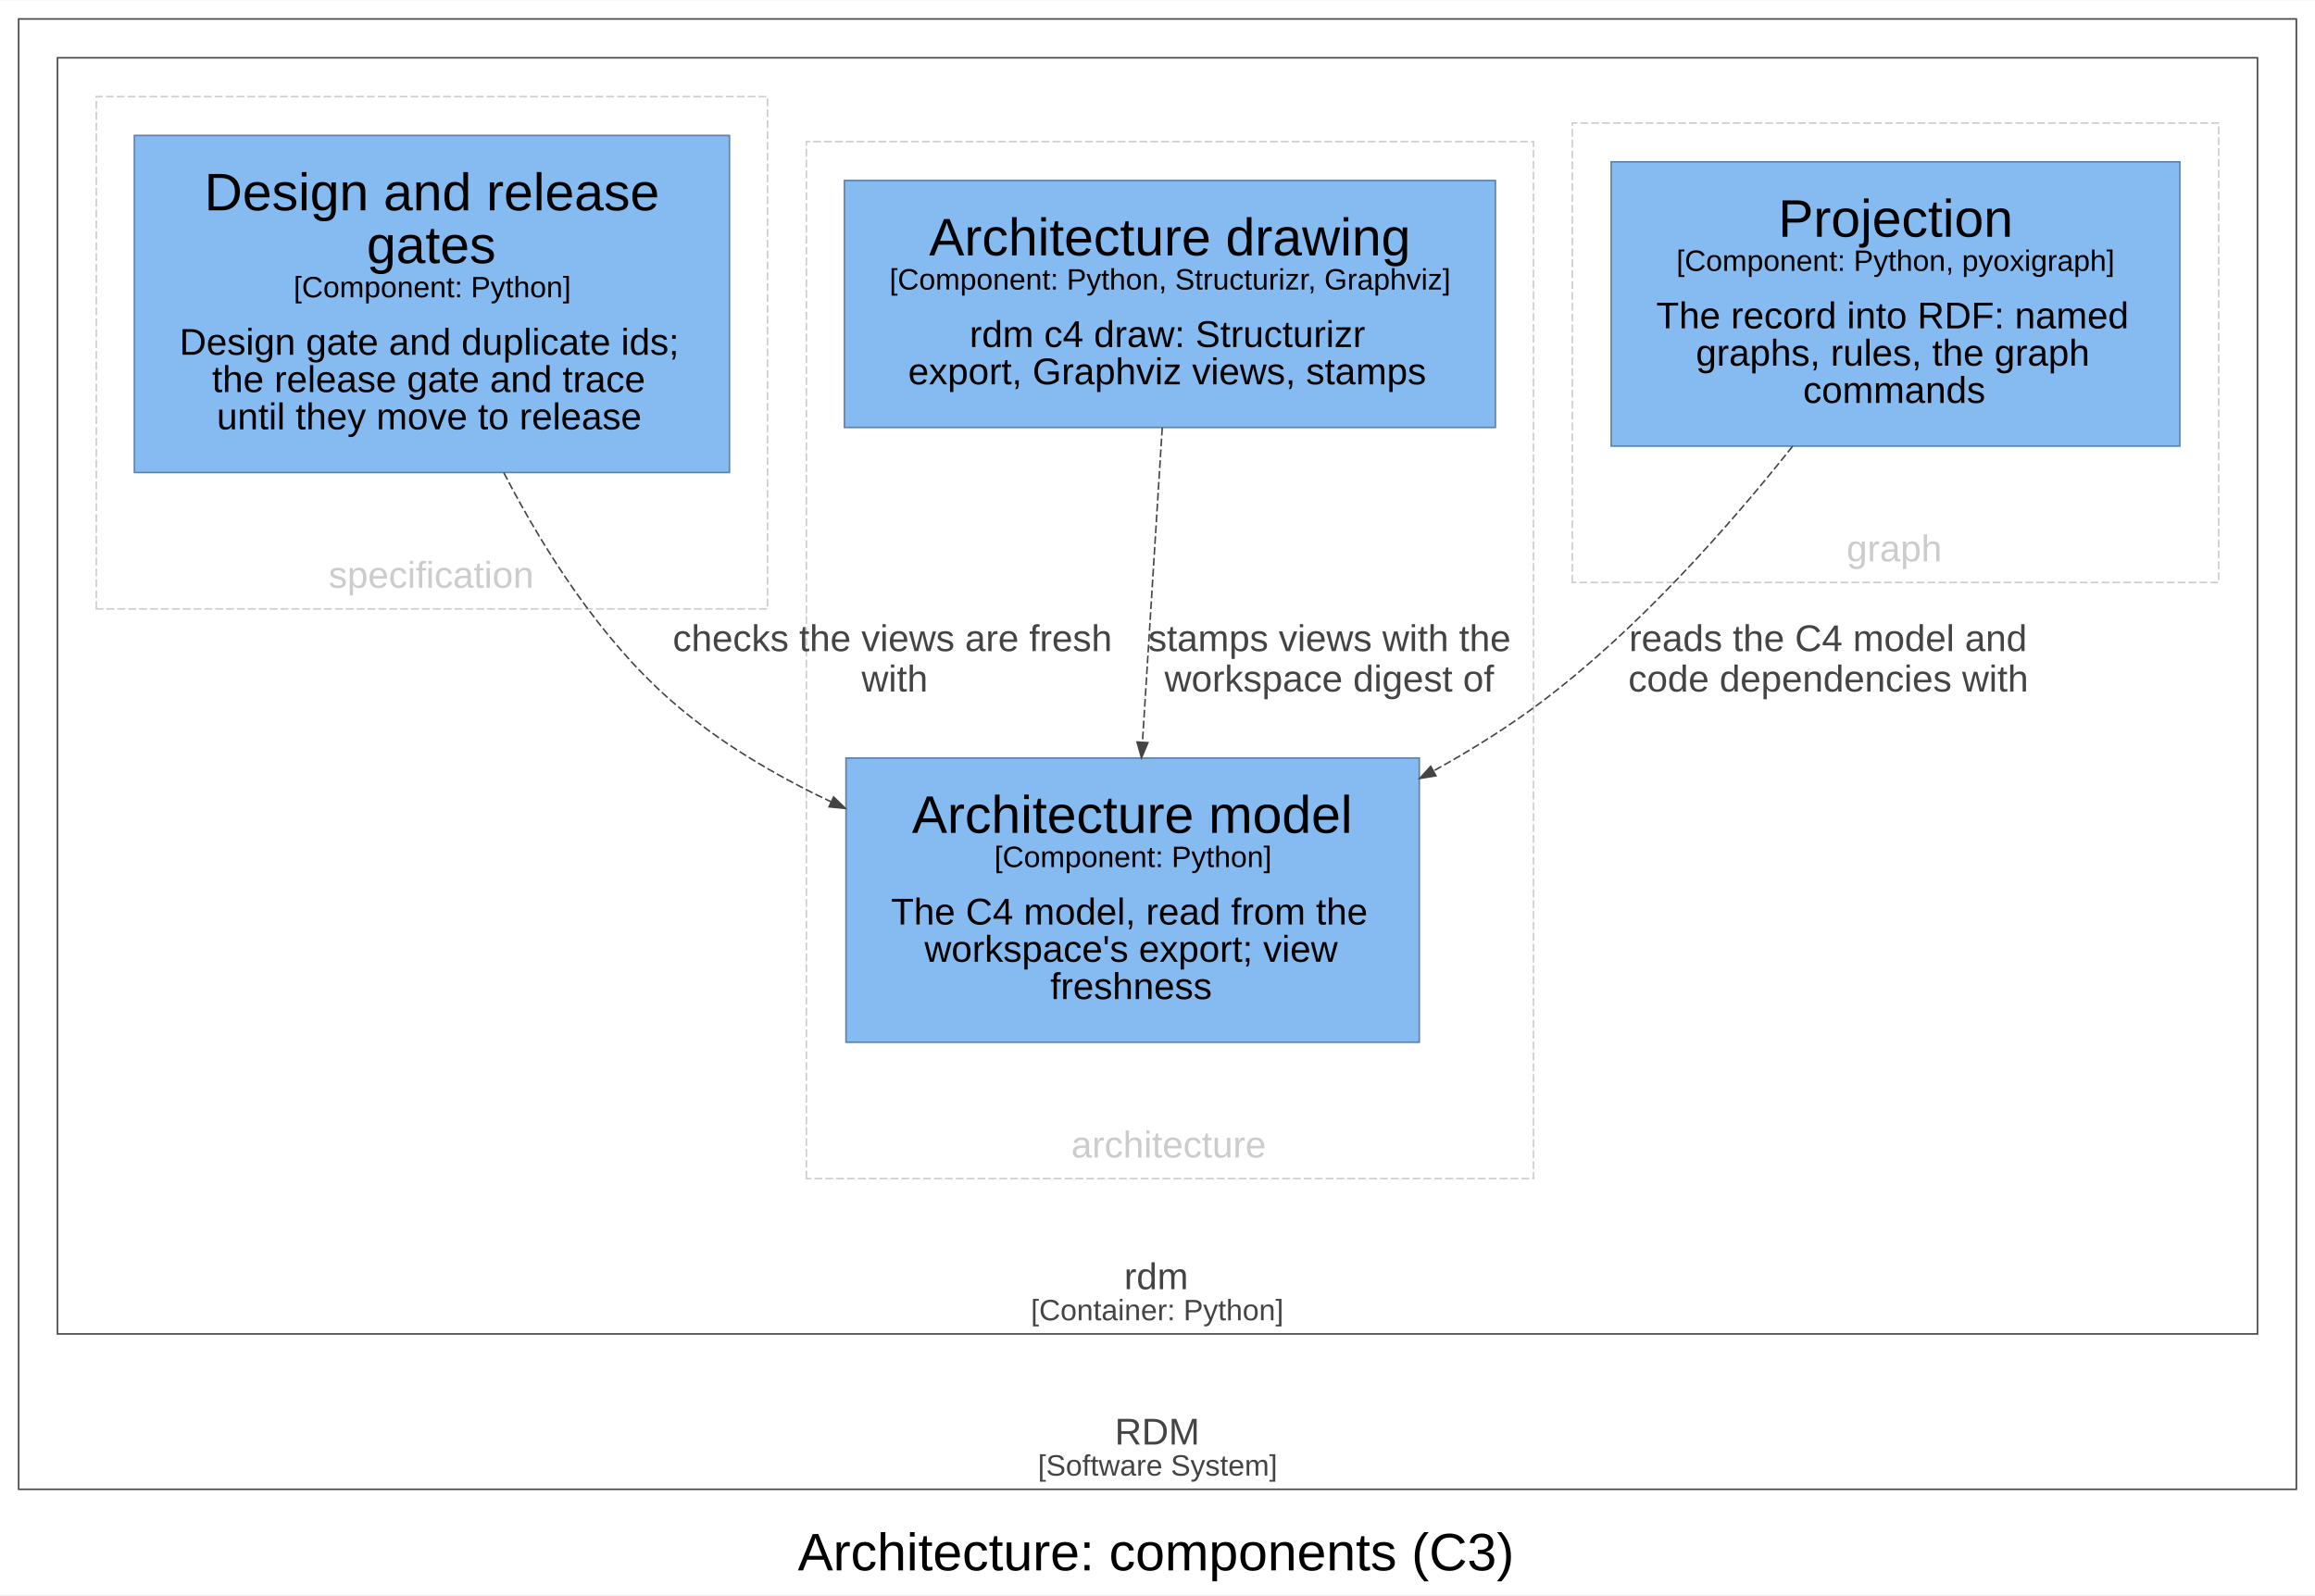
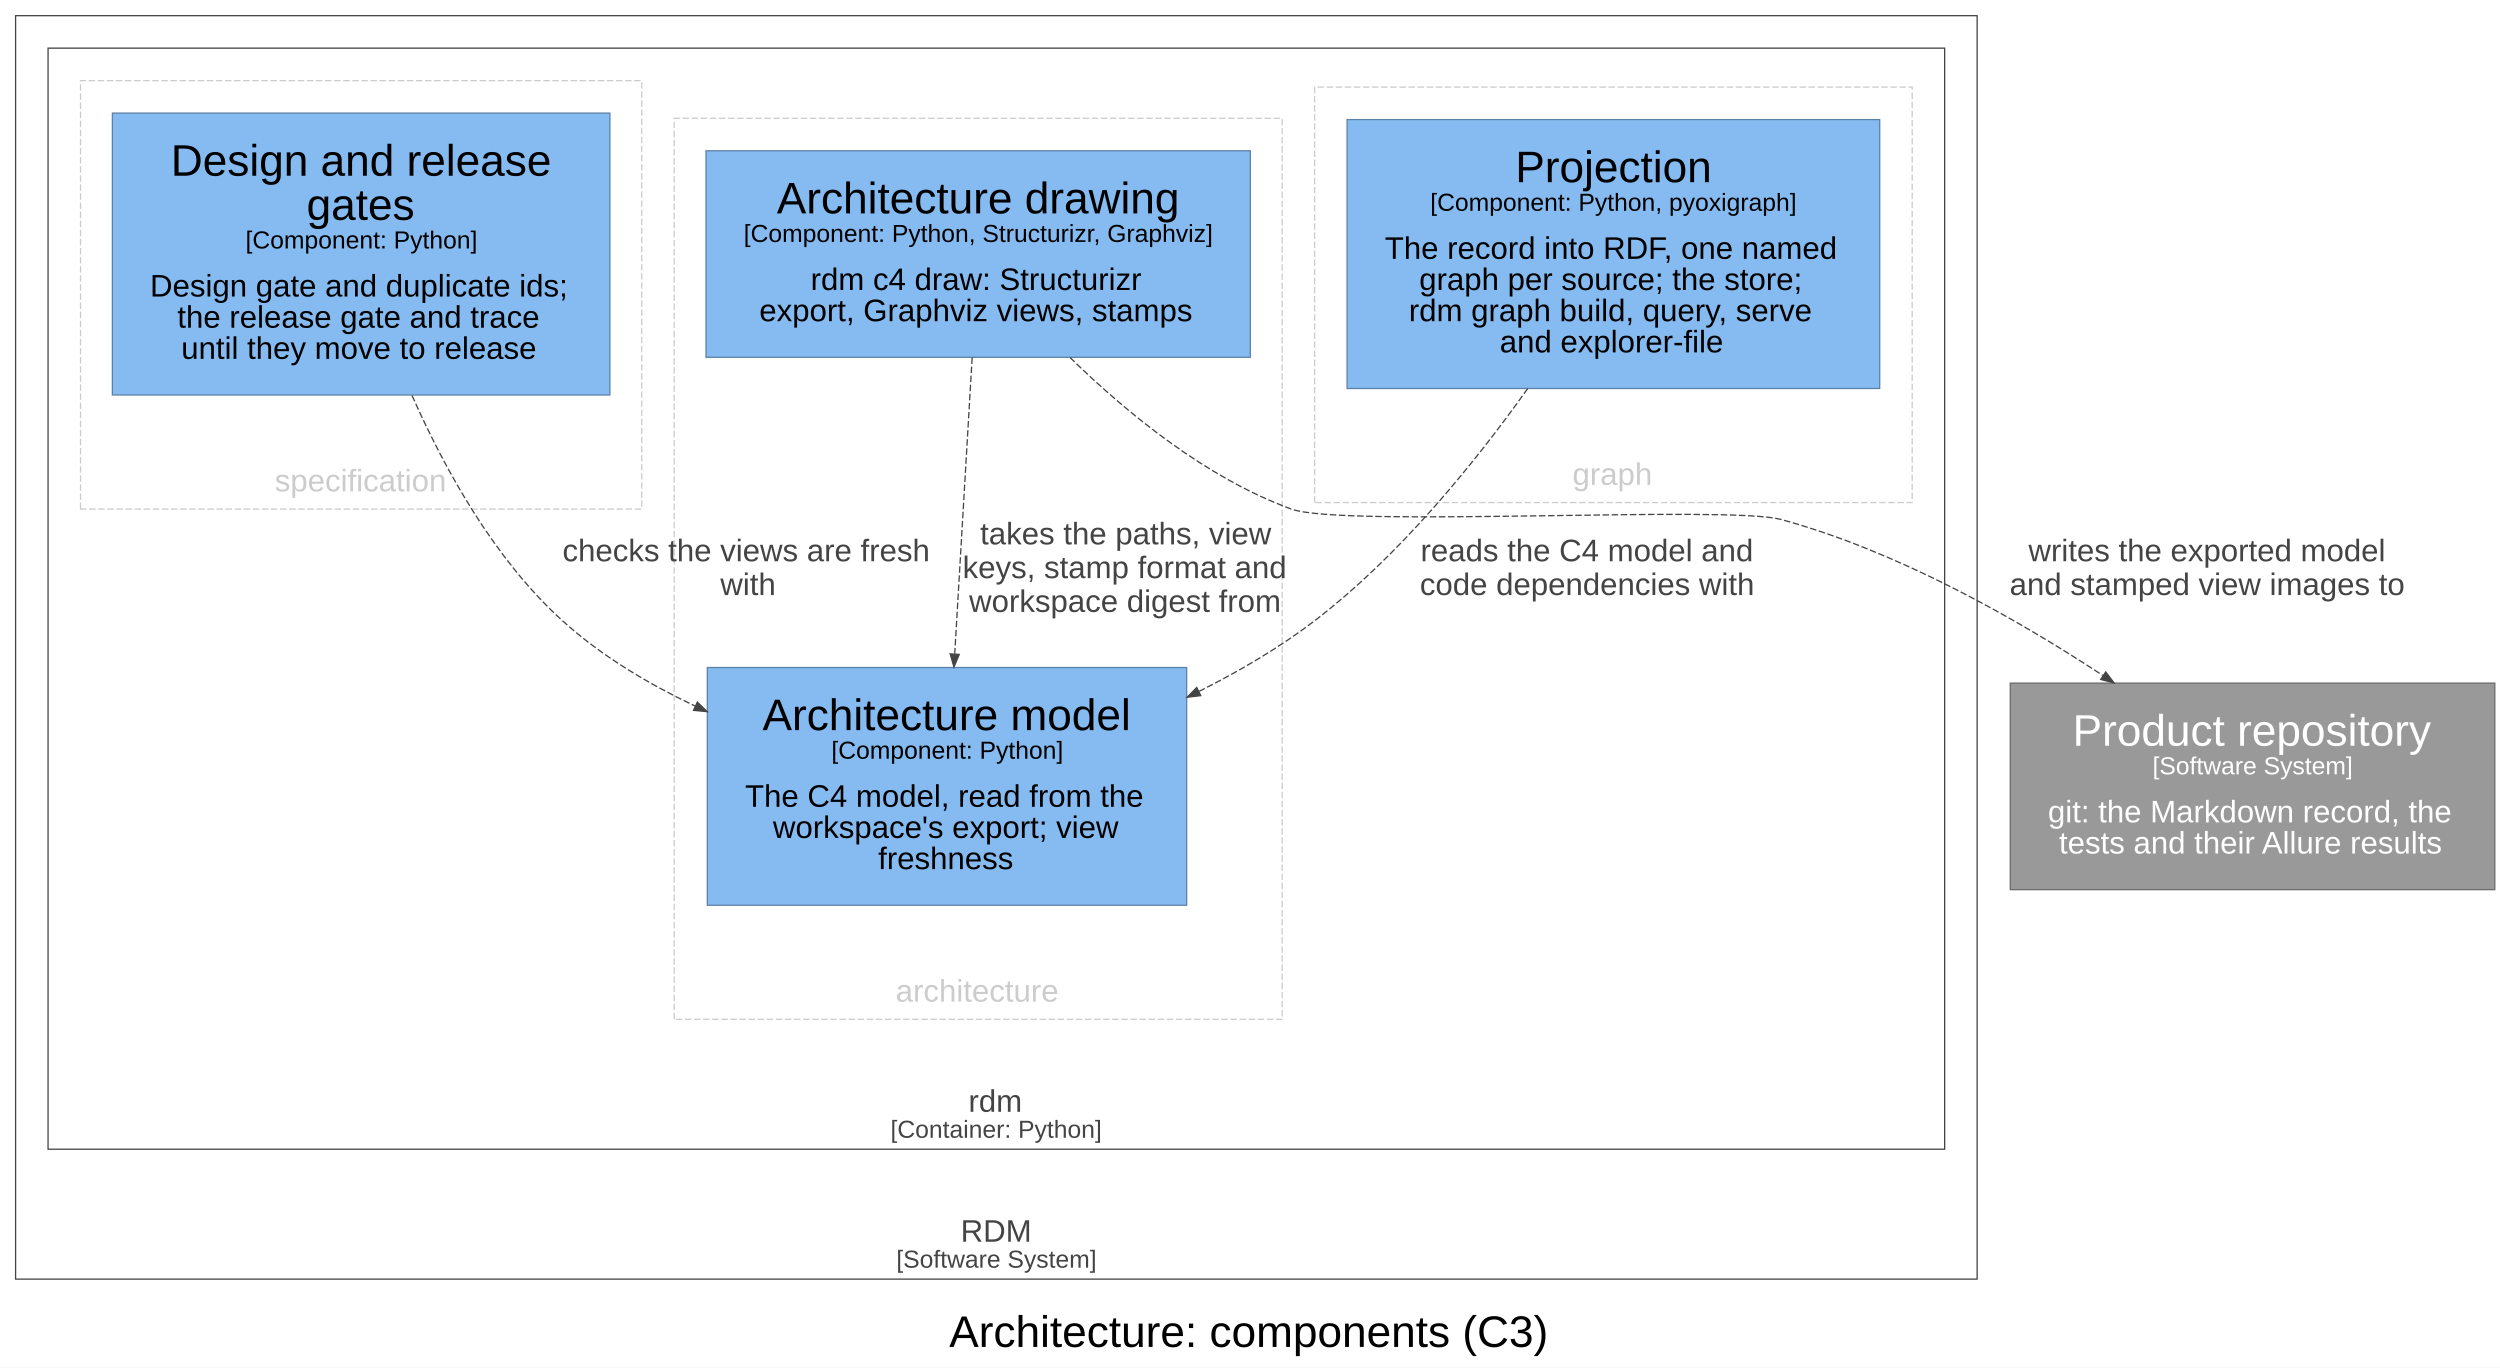
- <svg xmlns="http://www.w3.org/2000/svg" width="1490pt" height="1027pt" viewBox="0.00 0.00 1490.00 1026.60">
-   <g id="graph0" class="graph" transform="scale(1 1) rotate(0) translate(4 1022.6)">
-     <polygon fill="white" stroke="transparent" points="-4,4 -4,-1022.6 1486,-1022.6 1486,4 -4,4" />
-     <text text-anchor="start" x="509.5" y="-11.8" font-family="Arial" font-size="34.00">Architecture: components (C3)</text>
+ <svg xmlns="http://www.w3.org/2000/svg" width="1925pt" height="1053pt" viewBox="0.00 0.00 1924.50 1052.60">
+   <g id="graph0" class="graph" transform="scale(1 1) rotate(0) translate(4 1048.6)">
+     <polygon fill="white" stroke="transparent" points="-4,4 -4,-1048.6 1920.5,-1048.6 1920.5,4 -4,4" />
+     <text text-anchor="start" x="726.75" y="-11.8" font-family="Arial" font-size="34.00">Architecture: components (C3)</text>
    <g id="clust1" class="cluster">
-       <polygon fill="none" stroke="#444444" points="8,-64 8,-1010.6 1474,-1010.6 1474,-64 8,-64" />
-       <text text-anchor="start" x="713.5" y="-92.8" font-family="Arial" font-size="24.00" fill="#444444">RDM</text>
-       <text text-anchor="start" x="664" y="-72.8" font-family="Arial" font-size="19.00" fill="#444444">[Software System]</text>
+       <polygon fill="none" stroke="#444444" points="8,-64 8,-1036.6 1518,-1036.6 1518,-64 8,-64" />
+       <text text-anchor="start" x="735.5" y="-92.8" font-family="Arial" font-size="24.00" fill="#444444">RDM</text>
+       <text text-anchor="start" x="686" y="-72.8" font-family="Arial" font-size="19.00" fill="#444444">[Software System]</text>
    </g>
    <g id="clust2" class="cluster">
-       <polygon fill="none" stroke="#444444" points="33,-164 33,-985.6 1449,-985.6 1449,-164 33,-164" />
-       <text text-anchor="start" x="719.5" y="-192.8" font-family="Arial" font-size="24.00" fill="#444444">rdm</text>
-       <text text-anchor="start" x="659.5" y="-172.8" font-family="Arial" font-size="19.00" fill="#444444">[Container: Python]</text>
+       <polygon fill="none" stroke="#444444" points="33,-164 33,-1011.6 1493,-1011.6 1493,-164 33,-164" />
+       <text text-anchor="start" x="741.5" y="-192.8" font-family="Arial" font-size="24.00" fill="#444444">rdm</text>
+       <text text-anchor="start" x="681.5" y="-172.8" font-family="Arial" font-size="19.00" fill="#444444">[Container: Python]</text>
    </g>
    <g id="clust3" class="cluster">
-       <polygon fill="none" stroke="#cccccc" stroke-dasharray="5,2" points="515,-264 515,-931.6 983,-931.6 983,-264 515,-264" />
+       <polygon fill="none" stroke="#cccccc" stroke-dasharray="5,2" points="515,-264 515,-957.6 983,-957.6 983,-264 515,-264" />
      <text text-anchor="start" x="685.5" y="-277.6" font-family="Arial" font-size="24.00" fill="#cccccc">architecture</text>
    </g>
    <g id="clust4" class="cluster">
-       <polygon fill="none" stroke="#cccccc" stroke-dasharray="5,2" points="1008,-647.8 1008,-943.6 1424,-943.6 1424,-647.8 1008,-647.8" />
-       <text text-anchor="start" x="1184.5" y="-661.4" font-family="Arial" font-size="24.00" fill="#cccccc">graph</text>
+       <polygon fill="none" stroke="#cccccc" stroke-dasharray="5,2" points="1008,-661.8 1008,-981.6 1468,-981.6 1468,-661.8 1008,-661.8" />
+       <text text-anchor="start" x="1206.5" y="-675.4" font-family="Arial" font-size="24.00" fill="#cccccc">graph</text>
    </g>
    <g id="clust5" class="cluster">
-       <polygon fill="none" stroke="#cccccc" stroke-dasharray="5,2" points="58,-630.8 58,-960.6 490,-960.6 490,-630.8 58,-630.8" />
-       <text text-anchor="start" x="207.5" y="-644.4" font-family="Arial" font-size="24.00" fill="#cccccc">specification</text>
+       <polygon fill="none" stroke="#cccccc" stroke-dasharray="5,2" points="58,-656.8 58,-986.6 490,-986.6 490,-656.8 58,-656.8" />
+       <text text-anchor="start" x="207.5" y="-670.4" font-family="Arial" font-size="24.00" fill="#cccccc">specification</text>
+     </g>
+     <g id="52" class="node">
+       <polygon fill="#999999" stroke="#6b6b6b" points="1916.5,-522.8 1543.5,-522.8 1543.5,-363.8 1916.5,-363.8 1916.5,-522.8" />
+       <text text-anchor="start" x="1591.5" y="-474.6" font-family="Arial" font-size="34.00" fill="#ffffff">Product repository</text>
+       <text text-anchor="start" x="1653" y="-452.6" font-family="Arial" font-size="19.00" fill="#ffffff">[Software System]</text>
+       <text text-anchor="start" x="1572.5" y="-415.6" font-family="Arial" font-size="24.00" fill="#ffffff">git: the Markdown record, the</text>
+       <text text-anchor="start" x="1581" y="-391.6" font-family="Arial" font-size="24.00" fill="#ffffff">tests and their Allure results</text>
    </g>
    <g id="26" class="node">
      <polygon fill="#85bbf0" stroke="#5d82a8" points="909.5,-534.8 540.5,-534.8 540.5,-351.8 909.5,-351.8 909.5,-534.8" />
      <text text-anchor="start" x="583" y="-486.6" font-family="Arial" font-size="34.00" fill="#000000">Architecture model</text>
      <text text-anchor="start" x="636" y="-464.6" font-family="Arial" font-size="19.00" fill="#000000">[Component: Python]</text>
      <text text-anchor="start" x="569.5" y="-427.6" font-family="Arial" font-size="24.00" fill="#000000">The C4 model, read from the</text>
      <text text-anchor="start" x="591" y="-403.6" font-family="Arial" font-size="24.00" fill="#000000">workspace's export; view</text>
      <text text-anchor="start" x="672" y="-379.6" font-family="Arial" font-size="24.00" fill="#000000">freshness</text>
    </g>
    <g id="27" class="node">
-       <polygon fill="#85bbf0" stroke="#5d82a8" points="958.5,-906.6 539.5,-906.6 539.5,-747.6 958.5,-747.6 958.5,-906.6" />
-       <text text-anchor="start" x="594" y="-858.4" font-family="Arial" font-size="34.00" fill="#000000">Architecture drawing</text>
-       <text text-anchor="start" x="568.5" y="-836.4" font-family="Arial" font-size="19.00" fill="#000000">[Component: Python, Structurizr, Graphviz]</text>
-       <text text-anchor="start" x="620" y="-799.4" font-family="Arial" font-size="24.00" fill="#000000">rdm c4 draw: Structurizr</text>
-       <text text-anchor="start" x="580.5" y="-775.4" font-family="Arial" font-size="24.00" fill="#000000">export, Graphviz views, stamps</text>
+       <polygon fill="#85bbf0" stroke="#5d82a8" points="958.5,-932.6 539.5,-932.6 539.5,-773.6 958.5,-773.6 958.5,-932.6" />
+       <text text-anchor="start" x="594" y="-884.4" font-family="Arial" font-size="34.00" fill="#000000">Architecture drawing</text>
+       <text text-anchor="start" x="568.5" y="-862.4" font-family="Arial" font-size="19.00" fill="#000000">[Component: Python, Structurizr, Graphviz]</text>
+       <text text-anchor="start" x="620" y="-825.4" font-family="Arial" font-size="24.00" fill="#000000">rdm c4 draw: Structurizr</text>
+       <text text-anchor="start" x="580.5" y="-801.4" font-family="Arial" font-size="24.00" fill="#000000">export, Graphviz views, stamps</text>
    </g>
-     <g id="123" class="edge">
-       <path fill="none" stroke="#444444" stroke-dasharray="5,2" d="M744.06,-747.45C740.37,-688.81 735.31,-608.26 731.33,-544.92" />
-       <polygon fill="#444444" stroke="#444444" points="734.82,-544.67 730.7,-534.91 727.83,-545.11 734.82,-544.67" />
-       <text text-anchor="start" x="735" y="-603.6" font-family="Arial" font-size="24.00" fill="#444444">stamps views with the</text>
-       <text text-anchor="start" x="745.5" y="-577.6" font-family="Arial" font-size="24.00" fill="#444444">workspace digest of</text>
+     <g id="134" class="edge">
+       <path fill="none" stroke="#444444" stroke-dasharray="5,2" d="M819.67,-773.49C863.85,-730.29 924.64,-680.74 990,-656.8 1029.34,-642.39 1326.59,-659.86 1367,-648.8 1455.99,-624.45 1546.41,-573.6 1614.75,-528.7" />
+       <polygon fill="#444444" stroke="#444444" points="1616.99,-531.41 1623.39,-522.98 1613.12,-525.58 1616.99,-531.41" />
+       <text text-anchor="start" x="1557.5" y="-616.6" font-family="Arial" font-size="24.00" fill="#444444">writes the exported model</text>
+       <text text-anchor="start" x="1543" y="-590.6" font-family="Arial" font-size="24.00" fill="#444444">and stamped view images to</text>
    </g>
-     <g id="36" class="node">
-       <polygon fill="#85bbf0" stroke="#5d82a8" points="1399,-918.6 1033,-918.6 1033,-735.6 1399,-735.6 1399,-918.6" />
-       <text text-anchor="start" x="1140.5" y="-870.4" font-family="Arial" font-size="34.00" fill="#000000">Projection</text>
-       <text text-anchor="start" x="1075" y="-848.4" font-family="Arial" font-size="19.00" fill="#000000">[Component: Python, pyoxigraph]</text>
-       <text text-anchor="start" x="1062" y="-811.4" font-family="Arial" font-size="24.00" fill="#000000">The record into RDF: named</text>
-       <text text-anchor="start" x="1087.5" y="-787.4" font-family="Arial" font-size="24.00" fill="#000000">graphs, rules, the graph</text>
-       <text text-anchor="start" x="1156.5" y="-763.4" font-family="Arial" font-size="24.00" fill="#000000">commands</text>
+     <g id="124" class="edge">
+       <path fill="none" stroke="#444444" stroke-dasharray="5,2" d="M744.37,-773.47C740.55,-708.51 735.1,-615.84 730.95,-545.37" />
+       <polygon fill="#444444" stroke="#444444" points="734.43,-544.91 730.35,-535.14 727.44,-545.32 734.43,-544.91" />
+       <text text-anchor="start" x="750.5" y="-629.6" font-family="Arial" font-size="24.00" fill="#444444">takes the paths, view</text>
+       <text text-anchor="start" x="737" y="-603.6" font-family="Arial" font-size="24.00" fill="#444444">keys, stamp format and</text>
+       <text text-anchor="start" x="742" y="-577.6" font-family="Arial" font-size="24.00" fill="#444444">workspace digest from</text>
    </g>
-     <g id="128" class="edge">
-       <path fill="none" stroke="#444444" stroke-dasharray="5,2" d="M1149.78,-735.5C1107.78,-682.61 1049.85,-617.34 988,-570.8 966.64,-554.72 942.9,-539.9 918.69,-526.5" />
-       <polygon fill="#444444" stroke="#444444" points="920.21,-523.34 909.75,-521.62 916.85,-529.48 920.21,-523.34" />
-       <text text-anchor="start" x="1044.5" y="-603.6" font-family="Arial" font-size="24.00" fill="#444444">reads the C4 model and</text>
-       <text text-anchor="start" x="1044" y="-577.6" font-family="Arial" font-size="24.00" fill="#444444">code dependencies with</text>
+     <g id="37" class="node">
+       <polygon fill="#85bbf0" stroke="#5d82a8" points="1443,-956.6 1033,-956.6 1033,-749.6 1443,-749.6 1443,-956.6" />
+       <text text-anchor="start" x="1162.5" y="-908.4" font-family="Arial" font-size="34.00" fill="#000000">Projection</text>
+       <text text-anchor="start" x="1097" y="-886.4" font-family="Arial" font-size="19.00" fill="#000000">[Component: Python, pyoxigraph]</text>
+       <text text-anchor="start" x="1062" y="-849.4" font-family="Arial" font-size="24.00" fill="#000000">The record into RDF, one named</text>
+       <text text-anchor="start" x="1088.5" y="-825.4" font-family="Arial" font-size="24.00" fill="#000000">graph per source; the store;</text>
+       <text text-anchor="start" x="1080.5" y="-801.4" font-family="Arial" font-size="24.00" fill="#000000">rdm graph build, query, serve</text>
+       <text text-anchor="start" x="1150.5" y="-777.4" font-family="Arial" font-size="24.00" fill="#000000">and explorer-file</text>
+     </g>
+     <g id="129" class="edge">
+       <path fill="none" stroke="#444444" stroke-dasharray="5,2" d="M1172.07,-749.6C1130.54,-691.28 1072.64,-620.23 1008,-570.8 981.06,-550.19 950.22,-532.07 919.05,-516.45" />
+       <polygon fill="#444444" stroke="#444444" points="920.33,-513.18 909.82,-511.89 917.24,-519.45 920.33,-513.18" />
+       <text text-anchor="start" x="1089.5" y="-616.6" font-family="Arial" font-size="24.00" fill="#444444">reads the C4 model and</text>
+       <text text-anchor="start" x="1089" y="-590.6" font-family="Arial" font-size="24.00" fill="#444444">code dependencies with</text>
    </g>
    <g id="8" class="node">
-       <polygon fill="#85bbf0" stroke="#5d82a8" points="465.5,-935.6 82.5,-935.6 82.5,-718.6 465.5,-718.6 465.5,-935.6" />
-       <text text-anchor="start" x="127.5" y="-887.4" font-family="Arial" font-size="34.00" fill="#000000">Design and release</text>
-       <text text-anchor="start" x="232" y="-853.4" font-family="Arial" font-size="34.00" fill="#000000">gates</text>
-       <text text-anchor="start" x="185" y="-831.4" font-family="Arial" font-size="19.00" fill="#000000">[Component: Python]</text>
-       <text text-anchor="start" x="111.5" y="-794.4" font-family="Arial" font-size="24.00" fill="#000000">Design gate and duplicate ids;</text>
-       <text text-anchor="start" x="132.5" y="-770.4" font-family="Arial" font-size="24.00" fill="#000000">the release gate and trace</text>
-       <text text-anchor="start" x="135.5" y="-746.4" font-family="Arial" font-size="24.00" fill="#000000">until they move to release</text>
+       <polygon fill="#85bbf0" stroke="#5d82a8" points="465.5,-961.6 82.5,-961.6 82.5,-744.6 465.5,-744.6 465.5,-961.6" />
+       <text text-anchor="start" x="127.5" y="-913.4" font-family="Arial" font-size="34.00" fill="#000000">Design and release</text>
+       <text text-anchor="start" x="232" y="-879.4" font-family="Arial" font-size="34.00" fill="#000000">gates</text>
+       <text text-anchor="start" x="185" y="-857.4" font-family="Arial" font-size="19.00" fill="#000000">[Component: Python]</text>
+       <text text-anchor="start" x="111.5" y="-820.4" font-family="Arial" font-size="24.00" fill="#000000">Design gate and duplicate ids;</text>
+       <text text-anchor="start" x="132.5" y="-796.4" font-family="Arial" font-size="24.00" fill="#000000">the release gate and trace</text>
+       <text text-anchor="start" x="135.5" y="-772.4" font-family="Arial" font-size="24.00" fill="#000000">until they move to release</text>
    </g>
-     <g id="125" class="edge">
-       <path fill="none" stroke="#444444" stroke-dasharray="5,2" d="M320.27,-718.47C346.24,-668.27 382.78,-610.89 429,-570.8 458.77,-544.98 494.6,-523.78 530.9,-506.62" />
-       <polygon fill="#444444" stroke="#444444" points="532.53,-509.72 540.13,-502.35 529.59,-503.37 532.53,-509.72" />
-       <text text-anchor="start" x="429" y="-603.6" font-family="Arial" font-size="24.00" fill="#444444">checks the views are fresh</text>
-       <text text-anchor="start" x="550.5" y="-577.6" font-family="Arial" font-size="24.00" fill="#444444">with</text>
+     <g id="126" class="edge">
+       <path fill="none" stroke="#444444" stroke-dasharray="5,2" d="M313.17,-744.28C338.7,-686.55 377.01,-617.85 429,-570.8 458.51,-544.1 494.51,-522.46 531.1,-505.14" />
+       <polygon fill="#444444" stroke="#444444" points="532.81,-508.21 540.41,-500.83 529.87,-501.85 532.81,-508.21" />
+       <text text-anchor="start" x="429" y="-616.6" font-family="Arial" font-size="24.00" fill="#444444">checks the views are fresh</text>
+       <text text-anchor="start" x="550.5" y="-590.6" font-family="Arial" font-size="24.00" fill="#444444">with</text>
    </g>
  </g>
</svg>
